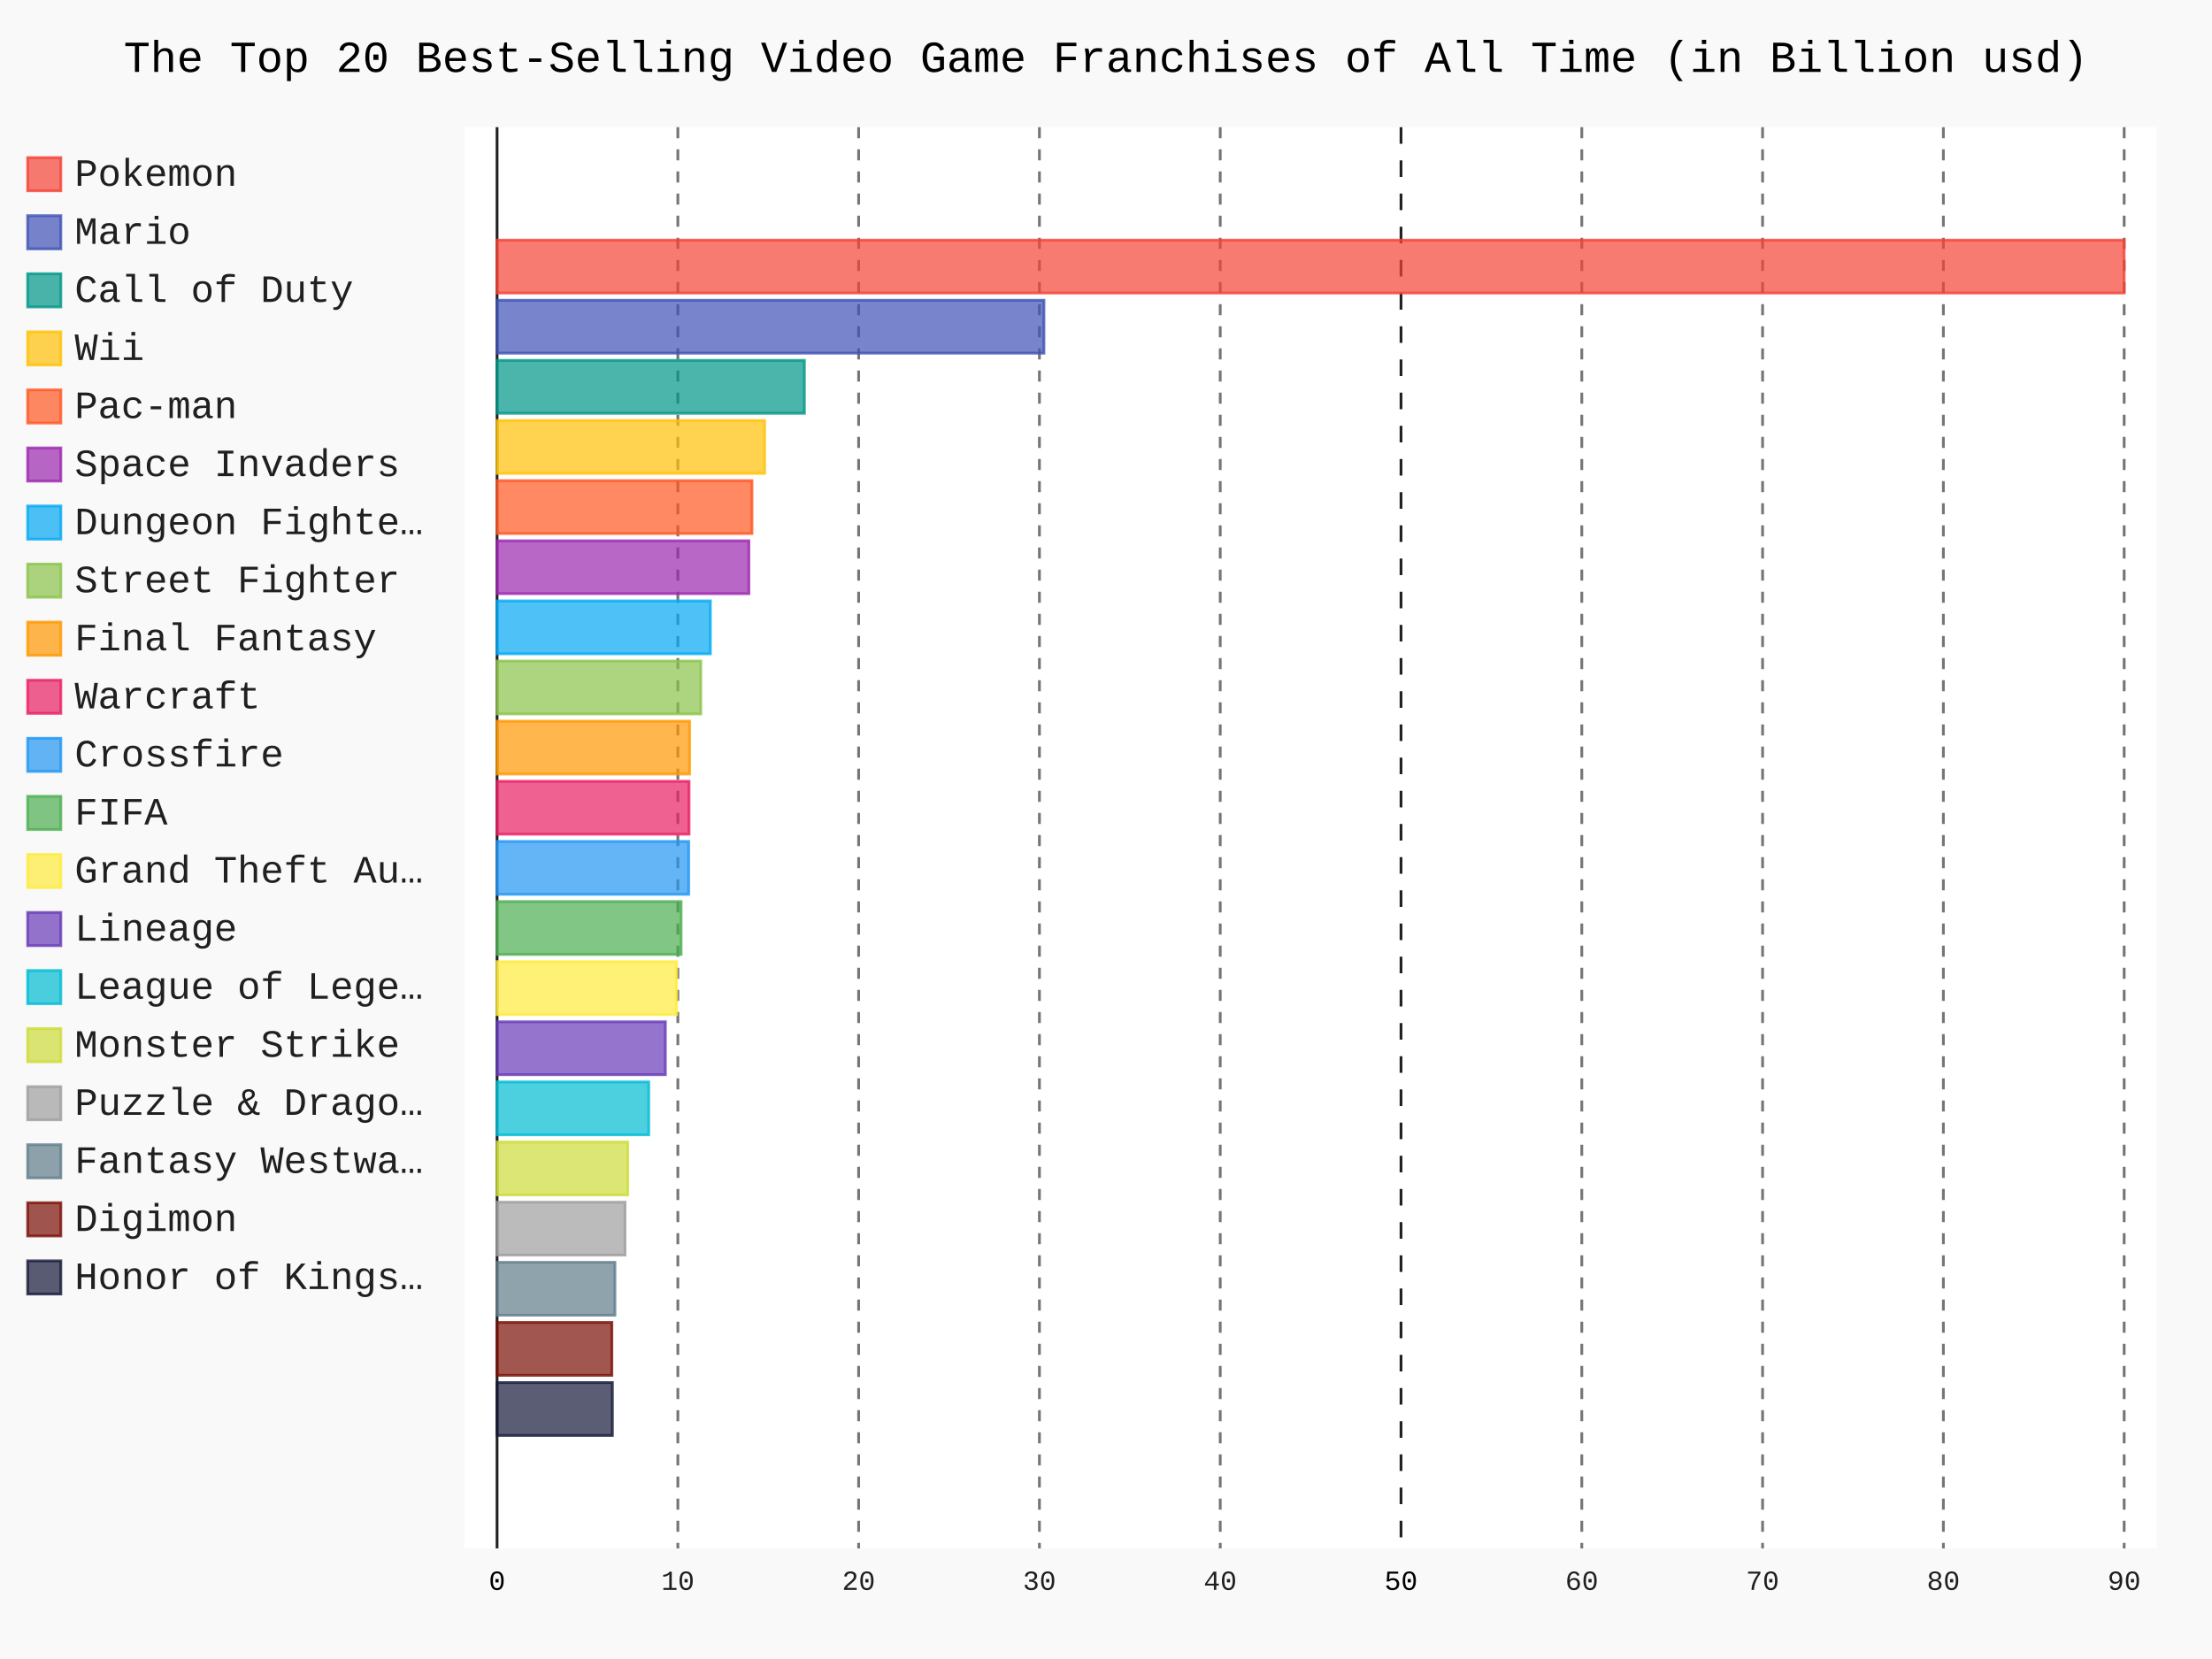
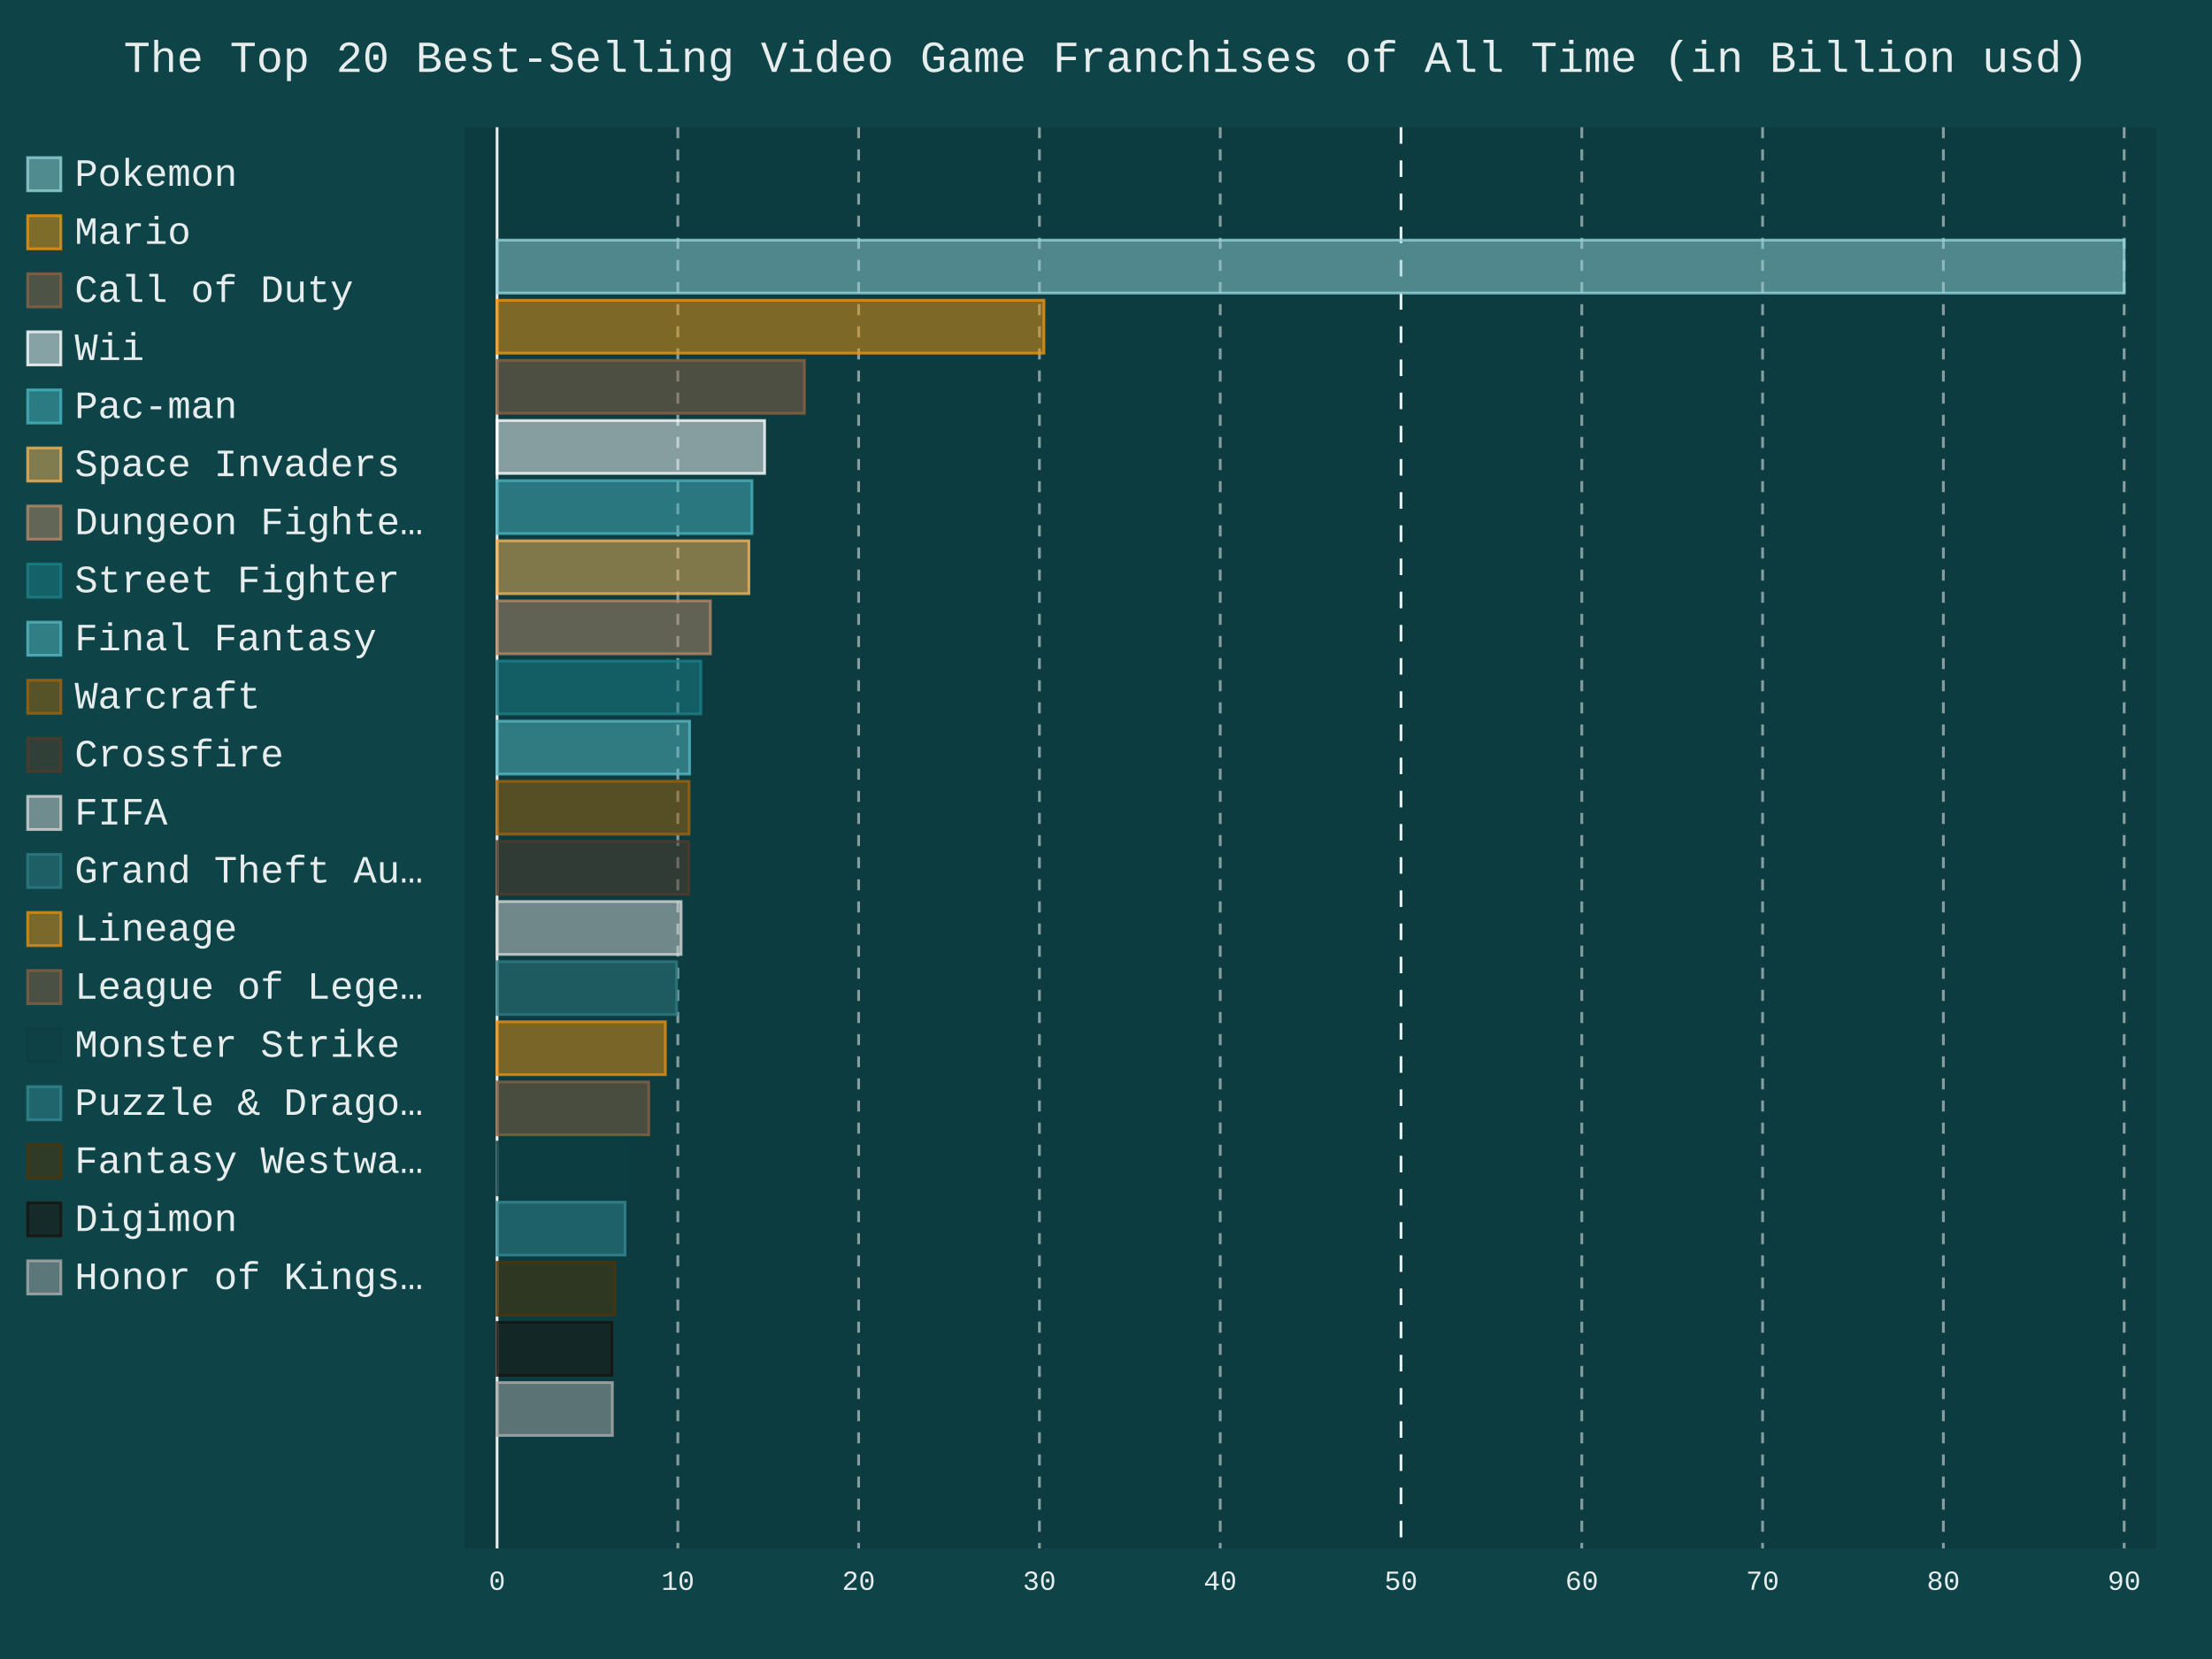
- <svg xmlns="http://www.w3.org/2000/svg" id="chart-7e5b42e7-6126-4bd9-bd31-4a9cee3bdefe" class="pygal-chart" viewBox="0 0 800 600">
+ <svg xmlns="http://www.w3.org/2000/svg" id="chart-cbc4c3d4-8ff2-49e6-973d-016a31262fe5" class="pygal-chart" viewBox="0 0 800 600">
  <defs>
-     <style type="text/css">#chart-7e5b42e7-6126-4bd9-bd31-4a9cee3bdefe{-webkit-user-select:none;-webkit-font-smoothing:antialiased;font-family:Consolas,"Liberation Mono",Menlo,Courier,monospace}#chart-7e5b42e7-6126-4bd9-bd31-4a9cee3bdefe .title{font-family:Consolas,"Liberation Mono",Menlo,Courier,monospace;font-size:16px}#chart-7e5b42e7-6126-4bd9-bd31-4a9cee3bdefe .legends .legend text{font-family:Consolas,"Liberation Mono",Menlo,Courier,monospace;font-size:14px}#chart-7e5b42e7-6126-4bd9-bd31-4a9cee3bdefe .axis text{font-family:Consolas,"Liberation Mono",Menlo,Courier,monospace;font-size:10px}#chart-7e5b42e7-6126-4bd9-bd31-4a9cee3bdefe .axis text.major{font-family:Consolas,"Liberation Mono",Menlo,Courier,monospace;font-size:10px}#chart-7e5b42e7-6126-4bd9-bd31-4a9cee3bdefe .text-overlay text.value{font-family:Consolas,"Liberation Mono",Menlo,Courier,monospace;font-size:16px}#chart-7e5b42e7-6126-4bd9-bd31-4a9cee3bdefe .text-overlay text.label{font-family:Consolas,"Liberation Mono",Menlo,Courier,monospace;font-size:10px}#chart-7e5b42e7-6126-4bd9-bd31-4a9cee3bdefe .tooltip{font-family:Consolas,"Liberation Mono",Menlo,Courier,monospace;font-size:14px}#chart-7e5b42e7-6126-4bd9-bd31-4a9cee3bdefe text.no_data{font-family:Consolas,"Liberation Mono",Menlo,Courier,monospace;font-size:64px}
- #chart-7e5b42e7-6126-4bd9-bd31-4a9cee3bdefe{background-color:rgba(249,249,249,1)}#chart-7e5b42e7-6126-4bd9-bd31-4a9cee3bdefe path,#chart-7e5b42e7-6126-4bd9-bd31-4a9cee3bdefe line,#chart-7e5b42e7-6126-4bd9-bd31-4a9cee3bdefe rect,#chart-7e5b42e7-6126-4bd9-bd31-4a9cee3bdefe circle{-webkit-transition:150ms;-moz-transition:150ms;transition:150ms}#chart-7e5b42e7-6126-4bd9-bd31-4a9cee3bdefe .graph &gt; .background{fill:rgba(249,249,249,1)}#chart-7e5b42e7-6126-4bd9-bd31-4a9cee3bdefe .plot &gt; .background{fill:rgba(255,255,255,1)}#chart-7e5b42e7-6126-4bd9-bd31-4a9cee3bdefe .graph{fill:rgba(0,0,0,.87)}#chart-7e5b42e7-6126-4bd9-bd31-4a9cee3bdefe text.no_data{fill:rgba(0,0,0,1)}#chart-7e5b42e7-6126-4bd9-bd31-4a9cee3bdefe .title{fill:rgba(0,0,0,1)}#chart-7e5b42e7-6126-4bd9-bd31-4a9cee3bdefe .legends .legend text{fill:rgba(0,0,0,.87)}#chart-7e5b42e7-6126-4bd9-bd31-4a9cee3bdefe .legends .legend:hover text{fill:rgba(0,0,0,1)}#chart-7e5b42e7-6126-4bd9-bd31-4a9cee3bdefe .axis .line{stroke:rgba(0,0,0,1)}#chart-7e5b42e7-6126-4bd9-bd31-4a9cee3bdefe .axis .guide.line{stroke:rgba(0,0,0,.54)}#chart-7e5b42e7-6126-4bd9-bd31-4a9cee3bdefe .axis .major.line{stroke:rgba(0,0,0,.87)}#chart-7e5b42e7-6126-4bd9-bd31-4a9cee3bdefe .axis text.major{fill:rgba(0,0,0,1)}#chart-7e5b42e7-6126-4bd9-bd31-4a9cee3bdefe .axis.y .guides:hover .guide.line,#chart-7e5b42e7-6126-4bd9-bd31-4a9cee3bdefe .line-graph .axis.x .guides:hover .guide.line,#chart-7e5b42e7-6126-4bd9-bd31-4a9cee3bdefe .stackedline-graph .axis.x .guides:hover .guide.line,#chart-7e5b42e7-6126-4bd9-bd31-4a9cee3bdefe .xy-graph .axis.x .guides:hover .guide.line{stroke:rgba(0,0,0,1)}#chart-7e5b42e7-6126-4bd9-bd31-4a9cee3bdefe .axis .guides:hover text{fill:rgba(0,0,0,1)}#chart-7e5b42e7-6126-4bd9-bd31-4a9cee3bdefe .reactive{fill-opacity:.7;stroke-opacity:.8}#chart-7e5b42e7-6126-4bd9-bd31-4a9cee3bdefe .ci{stroke:rgba(0,0,0,.87)}#chart-7e5b42e7-6126-4bd9-bd31-4a9cee3bdefe .reactive.active,#chart-7e5b42e7-6126-4bd9-bd31-4a9cee3bdefe .active .reactive{fill-opacity:.8;stroke-opacity:.9;stroke-width:4}#chart-7e5b42e7-6126-4bd9-bd31-4a9cee3bdefe .ci .reactive.active{stroke-width:1.5}#chart-7e5b42e7-6126-4bd9-bd31-4a9cee3bdefe .series text{fill:rgba(0,0,0,1)}#chart-7e5b42e7-6126-4bd9-bd31-4a9cee3bdefe .tooltip rect{fill:rgba(255,255,255,1);stroke:rgba(0,0,0,1);-webkit-transition:opacity 150ms;-moz-transition:opacity 150ms;transition:opacity 150ms}#chart-7e5b42e7-6126-4bd9-bd31-4a9cee3bdefe .tooltip .label{fill:rgba(0,0,0,.87)}#chart-7e5b42e7-6126-4bd9-bd31-4a9cee3bdefe .tooltip .label{fill:rgba(0,0,0,.87)}#chart-7e5b42e7-6126-4bd9-bd31-4a9cee3bdefe .tooltip .legend{font-size:.8em;fill:rgba(0,0,0,.54)}#chart-7e5b42e7-6126-4bd9-bd31-4a9cee3bdefe .tooltip .x_label{font-size:.6em;fill:rgba(0,0,0,1)}#chart-7e5b42e7-6126-4bd9-bd31-4a9cee3bdefe .tooltip .xlink{font-size:.5em;text-decoration:underline}#chart-7e5b42e7-6126-4bd9-bd31-4a9cee3bdefe .tooltip .value{font-size:1.5em}#chart-7e5b42e7-6126-4bd9-bd31-4a9cee3bdefe .bound{font-size:.5em}#chart-7e5b42e7-6126-4bd9-bd31-4a9cee3bdefe .max-value{font-size:.75em;fill:rgba(0,0,0,.54)}#chart-7e5b42e7-6126-4bd9-bd31-4a9cee3bdefe .map-element{fill:rgba(255,255,255,1);stroke:rgba(0,0,0,.54) !important}#chart-7e5b42e7-6126-4bd9-bd31-4a9cee3bdefe .map-element .reactive{fill-opacity:inherit;stroke-opacity:inherit}#chart-7e5b42e7-6126-4bd9-bd31-4a9cee3bdefe .color-0,#chart-7e5b42e7-6126-4bd9-bd31-4a9cee3bdefe .color-0 a:visited{stroke:#f44336;fill:#f44336}#chart-7e5b42e7-6126-4bd9-bd31-4a9cee3bdefe .color-1,#chart-7e5b42e7-6126-4bd9-bd31-4a9cee3bdefe .color-1 a:visited{stroke:#3f51b5;fill:#3f51b5}#chart-7e5b42e7-6126-4bd9-bd31-4a9cee3bdefe .color-2,#chart-7e5b42e7-6126-4bd9-bd31-4a9cee3bdefe .color-2 a:visited{stroke:#009688;fill:#009688}#chart-7e5b42e7-6126-4bd9-bd31-4a9cee3bdefe .color-3,#chart-7e5b42e7-6126-4bd9-bd31-4a9cee3bdefe .color-3 a:visited{stroke:#ffc107;fill:#ffc107}#chart-7e5b42e7-6126-4bd9-bd31-4a9cee3bdefe .color-4,#chart-7e5b42e7-6126-4bd9-bd31-4a9cee3bdefe .color-4 a:visited{stroke:#ff5722;fill:#ff5722}#chart-7e5b42e7-6126-4bd9-bd31-4a9cee3bdefe .color-5,#chart-7e5b42e7-6126-4bd9-bd31-4a9cee3bdefe .color-5 a:visited{stroke:#9c27b0;fill:#9c27b0}#chart-7e5b42e7-6126-4bd9-bd31-4a9cee3bdefe .color-6,#chart-7e5b42e7-6126-4bd9-bd31-4a9cee3bdefe .color-6 a:visited{stroke:#03a9f4;fill:#03a9f4}#chart-7e5b42e7-6126-4bd9-bd31-4a9cee3bdefe .color-7,#chart-7e5b42e7-6126-4bd9-bd31-4a9cee3bdefe .color-7 a:visited{stroke:#8bc34a;fill:#8bc34a}#chart-7e5b42e7-6126-4bd9-bd31-4a9cee3bdefe .color-8,#chart-7e5b42e7-6126-4bd9-bd31-4a9cee3bdefe .color-8 a:visited{stroke:#ff9800;fill:#ff9800}#chart-7e5b42e7-6126-4bd9-bd31-4a9cee3bdefe .color-9,#chart-7e5b42e7-6126-4bd9-bd31-4a9cee3bdefe .color-9 a:visited{stroke:#e91e63;fill:#e91e63}#chart-7e5b42e7-6126-4bd9-bd31-4a9cee3bdefe .color-10,#chart-7e5b42e7-6126-4bd9-bd31-4a9cee3bdefe .color-10 a:visited{stroke:#2196f3;fill:#2196f3}#chart-7e5b42e7-6126-4bd9-bd31-4a9cee3bdefe .color-11,#chart-7e5b42e7-6126-4bd9-bd31-4a9cee3bdefe .color-11 a:visited{stroke:#4caf50;fill:#4caf50}#chart-7e5b42e7-6126-4bd9-bd31-4a9cee3bdefe .color-12,#chart-7e5b42e7-6126-4bd9-bd31-4a9cee3bdefe .color-12 a:visited{stroke:#ffeb3b;fill:#ffeb3b}#chart-7e5b42e7-6126-4bd9-bd31-4a9cee3bdefe .color-13,#chart-7e5b42e7-6126-4bd9-bd31-4a9cee3bdefe .color-13 a:visited{stroke:#673ab7;fill:#673ab7}#chart-7e5b42e7-6126-4bd9-bd31-4a9cee3bdefe .color-14,#chart-7e5b42e7-6126-4bd9-bd31-4a9cee3bdefe .color-14 a:visited{stroke:#00bcd4;fill:#00bcd4}#chart-7e5b42e7-6126-4bd9-bd31-4a9cee3bdefe .color-15,#chart-7e5b42e7-6126-4bd9-bd31-4a9cee3bdefe .color-15 a:visited{stroke:#cddc39;fill:#cddc39}#chart-7e5b42e7-6126-4bd9-bd31-4a9cee3bdefe .color-16,#chart-7e5b42e7-6126-4bd9-bd31-4a9cee3bdefe .color-16 a:visited{stroke:#9e9e9e;fill:#9e9e9e}#chart-7e5b42e7-6126-4bd9-bd31-4a9cee3bdefe .color-17,#chart-7e5b42e7-6126-4bd9-bd31-4a9cee3bdefe .color-17 a:visited{stroke:#607d8b;fill:#607d8b}#chart-7e5b42e7-6126-4bd9-bd31-4a9cee3bdefe .color-18,#chart-7e5b42e7-6126-4bd9-bd31-4a9cee3bdefe .color-18 a:visited{stroke:#7b0f07;fill:#7b0f07}#chart-7e5b42e7-6126-4bd9-bd31-4a9cee3bdefe .color-19,#chart-7e5b42e7-6126-4bd9-bd31-4a9cee3bdefe .color-19 a:visited{stroke:#141938;fill:#141938}#chart-7e5b42e7-6126-4bd9-bd31-4a9cee3bdefe .text-overlay .color-0 text{fill:black}#chart-7e5b42e7-6126-4bd9-bd31-4a9cee3bdefe .text-overlay .color-1 text{fill:black}#chart-7e5b42e7-6126-4bd9-bd31-4a9cee3bdefe .text-overlay .color-2 text{fill:black}#chart-7e5b42e7-6126-4bd9-bd31-4a9cee3bdefe .text-overlay .color-3 text{fill:black}#chart-7e5b42e7-6126-4bd9-bd31-4a9cee3bdefe .text-overlay .color-4 text{fill:black}#chart-7e5b42e7-6126-4bd9-bd31-4a9cee3bdefe .text-overlay .color-5 text{fill:black}#chart-7e5b42e7-6126-4bd9-bd31-4a9cee3bdefe .text-overlay .color-6 text{fill:black}#chart-7e5b42e7-6126-4bd9-bd31-4a9cee3bdefe .text-overlay .color-7 text{fill:black}#chart-7e5b42e7-6126-4bd9-bd31-4a9cee3bdefe .text-overlay .color-8 text{fill:black}#chart-7e5b42e7-6126-4bd9-bd31-4a9cee3bdefe .text-overlay .color-9 text{fill:black}#chart-7e5b42e7-6126-4bd9-bd31-4a9cee3bdefe .text-overlay .color-10 text{fill:black}#chart-7e5b42e7-6126-4bd9-bd31-4a9cee3bdefe .text-overlay .color-11 text{fill:black}#chart-7e5b42e7-6126-4bd9-bd31-4a9cee3bdefe .text-overlay .color-12 text{fill:black}#chart-7e5b42e7-6126-4bd9-bd31-4a9cee3bdefe .text-overlay .color-13 text{fill:black}#chart-7e5b42e7-6126-4bd9-bd31-4a9cee3bdefe .text-overlay .color-14 text{fill:black}#chart-7e5b42e7-6126-4bd9-bd31-4a9cee3bdefe .text-overlay .color-15 text{fill:black}#chart-7e5b42e7-6126-4bd9-bd31-4a9cee3bdefe .text-overlay .color-16 text{fill:black}#chart-7e5b42e7-6126-4bd9-bd31-4a9cee3bdefe .text-overlay .color-17 text{fill:black}#chart-7e5b42e7-6126-4bd9-bd31-4a9cee3bdefe .text-overlay .color-18 text{fill:black}#chart-7e5b42e7-6126-4bd9-bd31-4a9cee3bdefe .text-overlay .color-19 text{fill:white}
- #chart-7e5b42e7-6126-4bd9-bd31-4a9cee3bdefe text.no_data{text-anchor:middle}#chart-7e5b42e7-6126-4bd9-bd31-4a9cee3bdefe .guide.line{fill:none}#chart-7e5b42e7-6126-4bd9-bd31-4a9cee3bdefe .centered{text-anchor:middle}#chart-7e5b42e7-6126-4bd9-bd31-4a9cee3bdefe .title{text-anchor:middle}#chart-7e5b42e7-6126-4bd9-bd31-4a9cee3bdefe .legends .legend text{fill-opacity:1}#chart-7e5b42e7-6126-4bd9-bd31-4a9cee3bdefe .axis.x text{text-anchor:middle}#chart-7e5b42e7-6126-4bd9-bd31-4a9cee3bdefe .axis.x:not(.web) text[transform]{text-anchor:start}#chart-7e5b42e7-6126-4bd9-bd31-4a9cee3bdefe .axis.x:not(.web) text[transform].backwards{text-anchor:end}#chart-7e5b42e7-6126-4bd9-bd31-4a9cee3bdefe .axis.y text{text-anchor:end}#chart-7e5b42e7-6126-4bd9-bd31-4a9cee3bdefe .axis.y text[transform].backwards{text-anchor:start}#chart-7e5b42e7-6126-4bd9-bd31-4a9cee3bdefe .axis.y2 text{text-anchor:start}#chart-7e5b42e7-6126-4bd9-bd31-4a9cee3bdefe .axis.y2 text[transform].backwards{text-anchor:end}#chart-7e5b42e7-6126-4bd9-bd31-4a9cee3bdefe .axis .guide.line{stroke-dasharray:4,4}#chart-7e5b42e7-6126-4bd9-bd31-4a9cee3bdefe .axis .major.guide.line{stroke-dasharray:6,6}#chart-7e5b42e7-6126-4bd9-bd31-4a9cee3bdefe .horizontal .axis.y .guide.line,#chart-7e5b42e7-6126-4bd9-bd31-4a9cee3bdefe .horizontal .axis.y2 .guide.line,#chart-7e5b42e7-6126-4bd9-bd31-4a9cee3bdefe .vertical .axis.x .guide.line{opacity:0}#chart-7e5b42e7-6126-4bd9-bd31-4a9cee3bdefe .horizontal .axis.always_show .guide.line,#chart-7e5b42e7-6126-4bd9-bd31-4a9cee3bdefe .vertical .axis.always_show .guide.line{opacity:1 !important}#chart-7e5b42e7-6126-4bd9-bd31-4a9cee3bdefe .axis.y .guides:hover .guide.line,#chart-7e5b42e7-6126-4bd9-bd31-4a9cee3bdefe .axis.y2 .guides:hover .guide.line,#chart-7e5b42e7-6126-4bd9-bd31-4a9cee3bdefe .axis.x .guides:hover .guide.line{opacity:1}#chart-7e5b42e7-6126-4bd9-bd31-4a9cee3bdefe .axis .guides:hover text{opacity:1}#chart-7e5b42e7-6126-4bd9-bd31-4a9cee3bdefe .nofill{fill:none}#chart-7e5b42e7-6126-4bd9-bd31-4a9cee3bdefe .subtle-fill{fill-opacity:.2}#chart-7e5b42e7-6126-4bd9-bd31-4a9cee3bdefe .dot{stroke-width:1px;fill-opacity:1}#chart-7e5b42e7-6126-4bd9-bd31-4a9cee3bdefe .dot.active{stroke-width:5px}#chart-7e5b42e7-6126-4bd9-bd31-4a9cee3bdefe .dot.negative{fill:transparent}#chart-7e5b42e7-6126-4bd9-bd31-4a9cee3bdefe text,#chart-7e5b42e7-6126-4bd9-bd31-4a9cee3bdefe tspan{stroke:none !important}#chart-7e5b42e7-6126-4bd9-bd31-4a9cee3bdefe .series text.active{opacity:1}#chart-7e5b42e7-6126-4bd9-bd31-4a9cee3bdefe .tooltip rect{fill-opacity:.95;stroke-width:.5}#chart-7e5b42e7-6126-4bd9-bd31-4a9cee3bdefe .tooltip text{fill-opacity:1}#chart-7e5b42e7-6126-4bd9-bd31-4a9cee3bdefe .showable{visibility:hidden}#chart-7e5b42e7-6126-4bd9-bd31-4a9cee3bdefe .showable.shown{visibility:visible}#chart-7e5b42e7-6126-4bd9-bd31-4a9cee3bdefe .gauge-background{fill:rgba(229,229,229,1);stroke:none}#chart-7e5b42e7-6126-4bd9-bd31-4a9cee3bdefe .bg-lines{stroke:rgba(249,249,249,1);stroke-width:2px}</style>
+     <style type="text/css">#chart-cbc4c3d4-8ff2-49e6-973d-016a31262fe5{-webkit-user-select:none;-webkit-font-smoothing:antialiased;font-family:Consolas,"Liberation Mono",Menlo,Courier,monospace}#chart-cbc4c3d4-8ff2-49e6-973d-016a31262fe5 .title{font-family:Consolas,"Liberation Mono",Menlo,Courier,monospace;font-size:16px}#chart-cbc4c3d4-8ff2-49e6-973d-016a31262fe5 .legends .legend text{font-family:Consolas,"Liberation Mono",Menlo,Courier,monospace;font-size:14px}#chart-cbc4c3d4-8ff2-49e6-973d-016a31262fe5 .axis text{font-family:Consolas,"Liberation Mono",Menlo,Courier,monospace;font-size:10px}#chart-cbc4c3d4-8ff2-49e6-973d-016a31262fe5 .axis text.major{font-family:Consolas,"Liberation Mono",Menlo,Courier,monospace;font-size:10px}#chart-cbc4c3d4-8ff2-49e6-973d-016a31262fe5 .text-overlay text.value{font-family:Consolas,"Liberation Mono",Menlo,Courier,monospace;font-size:16px}#chart-cbc4c3d4-8ff2-49e6-973d-016a31262fe5 .text-overlay text.label{font-family:Consolas,"Liberation Mono",Menlo,Courier,monospace;font-size:10px}#chart-cbc4c3d4-8ff2-49e6-973d-016a31262fe5 .tooltip{font-family:Consolas,"Liberation Mono",Menlo,Courier,monospace;font-size:14px}#chart-cbc4c3d4-8ff2-49e6-973d-016a31262fe5 text.no_data{font-family:Consolas,"Liberation Mono",Menlo,Courier,monospace;font-size:64px}
+ #chart-cbc4c3d4-8ff2-49e6-973d-016a31262fe5{background-color:#0e4448}#chart-cbc4c3d4-8ff2-49e6-973d-016a31262fe5 path,#chart-cbc4c3d4-8ff2-49e6-973d-016a31262fe5 line,#chart-cbc4c3d4-8ff2-49e6-973d-016a31262fe5 rect,#chart-cbc4c3d4-8ff2-49e6-973d-016a31262fe5 circle{-webkit-transition:250ms ease-in;-moz-transition:250ms ease-in;transition:250ms ease-in}#chart-cbc4c3d4-8ff2-49e6-973d-016a31262fe5 .graph &gt; .background{fill:#0e4448}#chart-cbc4c3d4-8ff2-49e6-973d-016a31262fe5 .plot &gt; .background{fill:#0d3c40}#chart-cbc4c3d4-8ff2-49e6-973d-016a31262fe5 .graph{fill:rgba(255,255,255,0.9)}#chart-cbc4c3d4-8ff2-49e6-973d-016a31262fe5 text.no_data{fill:rgba(255,255,255,0.9)}#chart-cbc4c3d4-8ff2-49e6-973d-016a31262fe5 .title{fill:rgba(255,255,255,0.9)}#chart-cbc4c3d4-8ff2-49e6-973d-016a31262fe5 .legends .legend text{fill:rgba(255,255,255,0.9)}#chart-cbc4c3d4-8ff2-49e6-973d-016a31262fe5 .legends .legend:hover text{fill:rgba(255,255,255,0.9)}#chart-cbc4c3d4-8ff2-49e6-973d-016a31262fe5 .axis .line{stroke:rgba(255,255,255,0.9)}#chart-cbc4c3d4-8ff2-49e6-973d-016a31262fe5 .axis .guide.line{stroke:rgba(255,255,255,0.5)}#chart-cbc4c3d4-8ff2-49e6-973d-016a31262fe5 .axis .major.line{stroke:rgba(255,255,255,0.9)}#chart-cbc4c3d4-8ff2-49e6-973d-016a31262fe5 .axis text.major{fill:rgba(255,255,255,0.9)}#chart-cbc4c3d4-8ff2-49e6-973d-016a31262fe5 .axis.y .guides:hover .guide.line,#chart-cbc4c3d4-8ff2-49e6-973d-016a31262fe5 .line-graph .axis.x .guides:hover .guide.line,#chart-cbc4c3d4-8ff2-49e6-973d-016a31262fe5 .stackedline-graph .axis.x .guides:hover .guide.line,#chart-cbc4c3d4-8ff2-49e6-973d-016a31262fe5 .xy-graph .axis.x .guides:hover .guide.line{stroke:rgba(255,255,255,0.9)}#chart-cbc4c3d4-8ff2-49e6-973d-016a31262fe5 .axis .guides:hover text{fill:rgba(255,255,255,0.9)}#chart-cbc4c3d4-8ff2-49e6-973d-016a31262fe5 .reactive{fill-opacity:.5;stroke-opacity:.8}#chart-cbc4c3d4-8ff2-49e6-973d-016a31262fe5 .ci{stroke:rgba(255,255,255,0.9)}#chart-cbc4c3d4-8ff2-49e6-973d-016a31262fe5 .reactive.active,#chart-cbc4c3d4-8ff2-49e6-973d-016a31262fe5 .active .reactive{fill-opacity:.9;stroke-opacity:.9;stroke-width:4}#chart-cbc4c3d4-8ff2-49e6-973d-016a31262fe5 .ci .reactive.active{stroke-width:1.5}#chart-cbc4c3d4-8ff2-49e6-973d-016a31262fe5 .series text{fill:rgba(255,255,255,0.9)}#chart-cbc4c3d4-8ff2-49e6-973d-016a31262fe5 .tooltip rect{fill:#0d3c40;stroke:rgba(255,255,255,0.9);-webkit-transition:opacity 250ms ease-in;-moz-transition:opacity 250ms ease-in;transition:opacity 250ms ease-in}#chart-cbc4c3d4-8ff2-49e6-973d-016a31262fe5 .tooltip .label{fill:rgba(255,255,255,0.9)}#chart-cbc4c3d4-8ff2-49e6-973d-016a31262fe5 .tooltip .label{fill:rgba(255,255,255,0.9)}#chart-cbc4c3d4-8ff2-49e6-973d-016a31262fe5 .tooltip .legend{font-size:.8em;fill:rgba(255,255,255,0.5)}#chart-cbc4c3d4-8ff2-49e6-973d-016a31262fe5 .tooltip .x_label{font-size:.6em;fill:rgba(255,255,255,0.9)}#chart-cbc4c3d4-8ff2-49e6-973d-016a31262fe5 .tooltip .xlink{font-size:.5em;text-decoration:underline}#chart-cbc4c3d4-8ff2-49e6-973d-016a31262fe5 .tooltip .value{font-size:1.5em}#chart-cbc4c3d4-8ff2-49e6-973d-016a31262fe5 .bound{font-size:.5em}#chart-cbc4c3d4-8ff2-49e6-973d-016a31262fe5 .max-value{font-size:.75em;fill:rgba(255,255,255,0.5)}#chart-cbc4c3d4-8ff2-49e6-973d-016a31262fe5 .map-element{fill:#0d3c40;stroke:rgba(255,255,255,0.5) !important}#chart-cbc4c3d4-8ff2-49e6-973d-016a31262fe5 .map-element .reactive{fill-opacity:inherit;stroke-opacity:inherit}#chart-cbc4c3d4-8ff2-49e6-973d-016a31262fe5 .color-0,#chart-cbc4c3d4-8ff2-49e6-973d-016a31262fe5 .color-0 a:visited{stroke:#93d2d9;fill:#93d2d9}#chart-cbc4c3d4-8ff2-49e6-973d-016a31262fe5 .color-1,#chart-cbc4c3d4-8ff2-49e6-973d-016a31262fe5 .color-1 a:visited{stroke:#ef940f;fill:#ef940f}#chart-cbc4c3d4-8ff2-49e6-973d-016a31262fe5 .color-2,#chart-cbc4c3d4-8ff2-49e6-973d-016a31262fe5 .color-2 a:visited{stroke:#8c6243;fill:#8c6243}#chart-cbc4c3d4-8ff2-49e6-973d-016a31262fe5 .color-3,#chart-cbc4c3d4-8ff2-49e6-973d-016a31262fe5 .color-3 a:visited{stroke:#fff;fill:#fff}#chart-cbc4c3d4-8ff2-49e6-973d-016a31262fe5 .color-4,#chart-cbc4c3d4-8ff2-49e6-973d-016a31262fe5 .color-4 a:visited{stroke:#48b3be;fill:#48b3be}#chart-cbc4c3d4-8ff2-49e6-973d-016a31262fe5 .color-5,#chart-cbc4c3d4-8ff2-49e6-973d-016a31262fe5 .color-5 a:visited{stroke:#f4b456;fill:#f4b456}#chart-cbc4c3d4-8ff2-49e6-973d-016a31262fe5 .color-6,#chart-cbc4c3d4-8ff2-49e6-973d-016a31262fe5 .color-6 a:visited{stroke:#b68866;fill:#b68866}#chart-cbc4c3d4-8ff2-49e6-973d-016a31262fe5 .color-7,#chart-cbc4c3d4-8ff2-49e6-973d-016a31262fe5 .color-7 a:visited{stroke:#1b8088;fill:#1b8088}#chart-cbc4c3d4-8ff2-49e6-973d-016a31262fe5 .color-8,#chart-cbc4c3d4-8ff2-49e6-973d-016a31262fe5 .color-8 a:visited{stroke:#55b8c3;fill:#55b8c3}#chart-cbc4c3d4-8ff2-49e6-973d-016a31262fe5 .color-9,#chart-cbc4c3d4-8ff2-49e6-973d-016a31262fe5 .color-9 a:visited{stroke:#a0630a;fill:#a0630a}#chart-cbc4c3d4-8ff2-49e6-973d-016a31262fe5 .color-10,#chart-cbc4c3d4-8ff2-49e6-973d-016a31262fe5 .color-10 a:visited{stroke:#533a28;fill:#533a28}#chart-cbc4c3d4-8ff2-49e6-973d-016a31262fe5 .color-11,#chart-cbc4c3d4-8ff2-49e6-973d-016a31262fe5 .color-11 a:visited{stroke:#d5d5d5;fill:#d5d5d5}#chart-cbc4c3d4-8ff2-49e6-973d-016a31262fe5 .color-12,#chart-cbc4c3d4-8ff2-49e6-973d-016a31262fe5 .color-12 a:visited{stroke:#2f7b83;fill:#2f7b83}#chart-cbc4c3d4-8ff2-49e6-973d-016a31262fe5 .color-13,#chart-cbc4c3d4-8ff2-49e6-973d-016a31262fe5 .color-13 a:visited{stroke:#e78f0f;fill:#e78f0f}#chart-cbc4c3d4-8ff2-49e6-973d-016a31262fe5 .color-14,#chart-cbc4c3d4-8ff2-49e6-973d-016a31262fe5 .color-14 a:visited{stroke:#875f41;fill:#875f41}#chart-cbc4c3d4-8ff2-49e6-973d-016a31262fe5 .color-15,#chart-cbc4c3d4-8ff2-49e6-973d-016a31262fe5 .color-15 a:visited{stroke:#0d3e42;fill:#0d3e42}#chart-cbc4c3d4-8ff2-49e6-973d-016a31262fe5 .color-16,#chart-cbc4c3d4-8ff2-49e6-973d-016a31262fe5 .color-16 a:visited{stroke:#338791;fill:#338791}#chart-cbc4c3d4-8ff2-49e6-973d-016a31262fe5 .color-17,#chart-cbc4c3d4-8ff2-49e6-973d-016a31262fe5 .color-17 a:visited{stroke:#513205;fill:#513205}#chart-cbc4c3d4-8ff2-49e6-973d-016a31262fe5 .color-18,#chart-cbc4c3d4-8ff2-49e6-973d-016a31262fe5 .color-18 a:visited{stroke:#1a120d;fill:#1a120d}#chart-cbc4c3d4-8ff2-49e6-973d-016a31262fe5 .color-19,#chart-cbc4c3d4-8ff2-49e6-973d-016a31262fe5 .color-19 a:visited{stroke:#ababab;fill:#ababab}#chart-cbc4c3d4-8ff2-49e6-973d-016a31262fe5 .text-overlay .color-0 text{fill:black}#chart-cbc4c3d4-8ff2-49e6-973d-016a31262fe5 .text-overlay .color-1 text{fill:black}#chart-cbc4c3d4-8ff2-49e6-973d-016a31262fe5 .text-overlay .color-2 text{fill:black}#chart-cbc4c3d4-8ff2-49e6-973d-016a31262fe5 .text-overlay .color-3 text{fill:black}#chart-cbc4c3d4-8ff2-49e6-973d-016a31262fe5 .text-overlay .color-4 text{fill:black}#chart-cbc4c3d4-8ff2-49e6-973d-016a31262fe5 .text-overlay .color-5 text{fill:black}#chart-cbc4c3d4-8ff2-49e6-973d-016a31262fe5 .text-overlay .color-6 text{fill:black}#chart-cbc4c3d4-8ff2-49e6-973d-016a31262fe5 .text-overlay .color-7 text{fill:black}#chart-cbc4c3d4-8ff2-49e6-973d-016a31262fe5 .text-overlay .color-8 text{fill:black}#chart-cbc4c3d4-8ff2-49e6-973d-016a31262fe5 .text-overlay .color-9 text{fill:black}#chart-cbc4c3d4-8ff2-49e6-973d-016a31262fe5 .text-overlay .color-10 text{fill:black}#chart-cbc4c3d4-8ff2-49e6-973d-016a31262fe5 .text-overlay .color-11 text{fill:black}#chart-cbc4c3d4-8ff2-49e6-973d-016a31262fe5 .text-overlay .color-12 text{fill:black}#chart-cbc4c3d4-8ff2-49e6-973d-016a31262fe5 .text-overlay .color-13 text{fill:black}#chart-cbc4c3d4-8ff2-49e6-973d-016a31262fe5 .text-overlay .color-14 text{fill:black}#chart-cbc4c3d4-8ff2-49e6-973d-016a31262fe5 .text-overlay .color-15 text{fill:white}#chart-cbc4c3d4-8ff2-49e6-973d-016a31262fe5 .text-overlay .color-16 text{fill:black}#chart-cbc4c3d4-8ff2-49e6-973d-016a31262fe5 .text-overlay .color-17 text{fill:white}#chart-cbc4c3d4-8ff2-49e6-973d-016a31262fe5 .text-overlay .color-18 text{fill:white}#chart-cbc4c3d4-8ff2-49e6-973d-016a31262fe5 .text-overlay .color-19 text{fill:black}
+ #chart-cbc4c3d4-8ff2-49e6-973d-016a31262fe5 text.no_data{text-anchor:middle}#chart-cbc4c3d4-8ff2-49e6-973d-016a31262fe5 .guide.line{fill:none}#chart-cbc4c3d4-8ff2-49e6-973d-016a31262fe5 .centered{text-anchor:middle}#chart-cbc4c3d4-8ff2-49e6-973d-016a31262fe5 .title{text-anchor:middle}#chart-cbc4c3d4-8ff2-49e6-973d-016a31262fe5 .legends .legend text{fill-opacity:1}#chart-cbc4c3d4-8ff2-49e6-973d-016a31262fe5 .axis.x text{text-anchor:middle}#chart-cbc4c3d4-8ff2-49e6-973d-016a31262fe5 .axis.x:not(.web) text[transform]{text-anchor:start}#chart-cbc4c3d4-8ff2-49e6-973d-016a31262fe5 .axis.x:not(.web) text[transform].backwards{text-anchor:end}#chart-cbc4c3d4-8ff2-49e6-973d-016a31262fe5 .axis.y text{text-anchor:end}#chart-cbc4c3d4-8ff2-49e6-973d-016a31262fe5 .axis.y text[transform].backwards{text-anchor:start}#chart-cbc4c3d4-8ff2-49e6-973d-016a31262fe5 .axis.y2 text{text-anchor:start}#chart-cbc4c3d4-8ff2-49e6-973d-016a31262fe5 .axis.y2 text[transform].backwards{text-anchor:end}#chart-cbc4c3d4-8ff2-49e6-973d-016a31262fe5 .axis .guide.line{stroke-dasharray:4,4}#chart-cbc4c3d4-8ff2-49e6-973d-016a31262fe5 .axis .major.guide.line{stroke-dasharray:6,6}#chart-cbc4c3d4-8ff2-49e6-973d-016a31262fe5 .horizontal .axis.y .guide.line,#chart-cbc4c3d4-8ff2-49e6-973d-016a31262fe5 .horizontal .axis.y2 .guide.line,#chart-cbc4c3d4-8ff2-49e6-973d-016a31262fe5 .vertical .axis.x .guide.line{opacity:0}#chart-cbc4c3d4-8ff2-49e6-973d-016a31262fe5 .horizontal .axis.always_show .guide.line,#chart-cbc4c3d4-8ff2-49e6-973d-016a31262fe5 .vertical .axis.always_show .guide.line{opacity:1 !important}#chart-cbc4c3d4-8ff2-49e6-973d-016a31262fe5 .axis.y .guides:hover .guide.line,#chart-cbc4c3d4-8ff2-49e6-973d-016a31262fe5 .axis.y2 .guides:hover .guide.line,#chart-cbc4c3d4-8ff2-49e6-973d-016a31262fe5 .axis.x .guides:hover .guide.line{opacity:1}#chart-cbc4c3d4-8ff2-49e6-973d-016a31262fe5 .axis .guides:hover text{opacity:1}#chart-cbc4c3d4-8ff2-49e6-973d-016a31262fe5 .nofill{fill:none}#chart-cbc4c3d4-8ff2-49e6-973d-016a31262fe5 .subtle-fill{fill-opacity:.2}#chart-cbc4c3d4-8ff2-49e6-973d-016a31262fe5 .dot{stroke-width:1px;fill-opacity:1}#chart-cbc4c3d4-8ff2-49e6-973d-016a31262fe5 .dot.active{stroke-width:5px}#chart-cbc4c3d4-8ff2-49e6-973d-016a31262fe5 .dot.negative{fill:transparent}#chart-cbc4c3d4-8ff2-49e6-973d-016a31262fe5 text,#chart-cbc4c3d4-8ff2-49e6-973d-016a31262fe5 tspan{stroke:none !important}#chart-cbc4c3d4-8ff2-49e6-973d-016a31262fe5 .series text.active{opacity:1}#chart-cbc4c3d4-8ff2-49e6-973d-016a31262fe5 .tooltip rect{fill-opacity:.95;stroke-width:.5}#chart-cbc4c3d4-8ff2-49e6-973d-016a31262fe5 .tooltip text{fill-opacity:1}#chart-cbc4c3d4-8ff2-49e6-973d-016a31262fe5 .showable{visibility:hidden}#chart-cbc4c3d4-8ff2-49e6-973d-016a31262fe5 .showable.shown{visibility:visible}#chart-cbc4c3d4-8ff2-49e6-973d-016a31262fe5 .gauge-background{fill:rgba(229,229,229,1);stroke:none}#chart-cbc4c3d4-8ff2-49e6-973d-016a31262fe5 .bg-lines{stroke:#0e4448;stroke-width:2px}</style>
  </defs>
  <g class="graph horizontalbar-graph horizontal">
    <rect x="0" y="0" width="800" height="600" class="background" />
    <g transform="translate(168, 46)" class="plot">
      <rect x="0" y="0" width="612.0" height="514" class="background" />
      <g class="axis x always_show">
        <g class="guides">
          <path d="M11.769 0 v514" class="axis major line" />
          <text x="11.769" y="529.0" class="major">0</text>
        </g>
        <g class="guides">
          <path d="M77.154 0 v514" class="guide line" />
          <text x="77.154" y="529.0" class="">10</text>
        </g>
        <g class="guides">
          <path d="M142.538 0 v514" class="guide line" />
          <text x="142.538" y="529.0" class="">20</text>
        </g>
        <g class="guides">
          <path d="M207.923 0 v514" class="guide line" />
          <text x="207.923" y="529.0" class="">30</text>
        </g>
        <g class="guides">
          <path d="M273.308 0 v514" class="guide line" />
          <text x="273.308" y="529.0" class="">40</text>
        </g>
        <g class="guides">
          <path d="M338.692 0 v514" class="major guide line" />
          <text x="338.692" y="529.0" class="major">50</text>
        </g>
        <g class="guides">
          <path d="M404.077 0 v514" class="guide line" />
          <text x="404.077" y="529.0" class="">60</text>
        </g>
        <g class="guides">
          <path d="M469.462 0 v514" class="guide line" />
          <text x="469.462" y="529.0" class="">70</text>
        </g>
        <g class="guides">
          <path d="M534.846 0 v514" class="guide line" />
          <text x="534.846" y="529.0" class="">80</text>
        </g>
        <g class="guides">
          <path d="M600.231 0 v514" class="guide line" />
          <text x="600.231" y="529.0" class="">90</text>
        </g>
      </g>
      <g class="series serie-19 color-19">
        <g class="bars">
          <g class="bar">
            <rect x="11.769" y="454.02" rx="0" ry="0" width="41.715" height="19.137" class="rect reactive tooltip-trigger" />
          </g>
        </g>
      </g>
      <g class="series serie-18 color-18">
        <g class="bars">
          <g class="bar">
            <rect x="11.769" y="432.274" rx="0" ry="0" width="41.519" height="19.137" class="rect reactive tooltip-trigger" />
          </g>
        </g>
      </g>
      <g class="series serie-17 color-17">
        <g class="bars">
          <g class="bar">
            <rect x="11.769" y="410.528" rx="0" ry="0" width="42.631" height="19.137" class="rect reactive tooltip-trigger" />
          </g>
        </g>
      </g>
      <g class="series serie-16 color-16">
        <g class="bars">
          <g class="bar">
            <rect x="11.769" y="388.782" rx="0" ry="0" width="46.292" height="19.137" class="rect reactive tooltip-trigger" />
          </g>
        </g>
      </g>
      <g class="series serie-15 color-15">
        <g class="bars">
          <g class="bar">
            <rect x="11.769" y="367.036" rx="0" ry="0" width="47.273" height="19.137" class="rect reactive tooltip-trigger" />
          </g>
        </g>
      </g>
      <g class="series serie-14 color-14">
        <g class="bars">
          <g class="bar">
            <rect x="11.769" y="345.289" rx="0" ry="0" width="54.858" height="19.137" class="rect reactive tooltip-trigger" />
          </g>
        </g>
      </g>
      <g class="series serie-13 color-13">
        <g class="bars">
          <g class="bar">
            <rect x="11.769" y="323.543" rx="0" ry="0" width="60.873" height="19.137" class="rect reactive tooltip-trigger" />
          </g>
        </g>
      </g>
      <g class="series serie-12 color-12">
        <g class="bars">
          <g class="bar">
            <rect x="11.769" y="301.797" rx="0" ry="0" width="64.927" height="19.137" class="rect reactive tooltip-trigger" />
          </g>
        </g>
      </g>
      <g class="series serie-11 color-11">
        <g class="bars">
          <g class="bar">
            <rect x="11.769" y="280.051" rx="0" ry="0" width="66.562" height="19.137" class="rect reactive tooltip-trigger" />
          </g>
        </g>
      </g>
      <g class="series serie-10 color-10">
        <g class="bars">
          <g class="bar">
            <rect x="11.769" y="258.305" rx="0" ry="0" width="69.308" height="19.137" class="rect reactive tooltip-trigger" />
          </g>
        </g>
      </g>
      <g class="series serie-9 color-9">
        <g class="bars">
          <g class="bar">
            <rect x="11.769" y="236.559" rx="0" ry="0" width="69.438" height="19.137" class="rect reactive tooltip-trigger" />
          </g>
        </g>
      </g>
      <g class="series serie-8 color-8">
        <g class="bars">
          <g class="bar">
            <rect x="11.769" y="214.812" rx="0" ry="0" width="69.635" height="19.137" class="rect reactive tooltip-trigger" />
          </g>
        </g>
      </g>
      <g class="series serie-7 color-7">
        <g class="bars">
          <g class="bar">
            <rect x="11.769" y="193.066" rx="0" ry="0" width="73.688" height="19.137" class="rect reactive tooltip-trigger" />
          </g>
        </g>
      </g>
      <g class="series serie-6 color-6">
        <g class="bars">
          <g class="bar">
            <rect x="11.769" y="171.32" rx="0" ry="0" width="77.154" height="19.137" class="rect reactive tooltip-trigger" />
          </g>
        </g>
      </g>
      <g class="series serie-5 color-5">
        <g class="bars">
          <g class="bar">
            <rect x="11.769" y="149.574" rx="0" ry="0" width="91.081" height="19.137" class="rect reactive tooltip-trigger" />
          </g>
        </g>
      </g>
      <g class="series serie-4 color-4">
        <g class="bars">
          <g class="bar">
            <rect x="11.769" y="127.828" rx="0" ry="0" width="92.192" height="19.137" class="rect reactive tooltip-trigger" />
          </g>
        </g>
      </g>
      <g class="series serie-3 color-3">
        <g class="bars">
          <g class="bar">
            <rect x="11.769" y="106.082" rx="0" ry="0" width="96.769" height="19.137" class="rect reactive tooltip-trigger" />
          </g>
        </g>
      </g>
      <g class="series serie-2 color-2">
        <g class="bars">
          <g class="bar">
            <rect x="11.769" y="84.336" rx="0" ry="0" width="111.154" height="19.137" class="rect reactive tooltip-trigger" />
          </g>
        </g>
      </g>
      <g class="series serie-1 color-1">
        <g class="bars">
          <g class="bar">
            <rect x="11.769" y="62.589" rx="0" ry="0" width="197.788" height="19.137" class="rect reactive tooltip-trigger" />
          </g>
        </g>
      </g>
      <g class="series serie-0 color-0">
        <g class="bars">
          <g class="bar">
            <rect x="11.769" y="40.843" rx="0" ry="0" width="588.462" height="19.137" class="rect reactive tooltip-trigger" />
          </g>
        </g>
      </g>
    </g>
    <g class="titles">
      <text x="400.0" y="26" class="title plot_title">The Top 20 Best-Selling Video Game Franchises of All Time (in Billion usd)</text>
    </g>
    <g transform="translate(168, 46)" class="plot overlay">
      <g class="series serie-19 color-19" />
      <g class="series serie-18 color-18" />
      <g class="series serie-17 color-17" />
      <g class="series serie-16 color-16" />
      <g class="series serie-15 color-15" />
      <g class="series serie-14 color-14" />
      <g class="series serie-13 color-13" />
      <g class="series serie-12 color-12" />
      <g class="series serie-11 color-11" />
      <g class="series serie-10 color-10" />
      <g class="series serie-9 color-9" />
      <g class="series serie-8 color-8" />
      <g class="series serie-7 color-7" />
      <g class="series serie-6 color-6" />
      <g class="series serie-5 color-5" />
      <g class="series serie-4 color-4" />
      <g class="series serie-3 color-3" />
      <g class="series serie-2 color-2" />
      <g class="series serie-1 color-1" />
      <g class="series serie-0 color-0" />
    </g>
    <g transform="translate(168, 46)" class="plot text-overlay">
      <g class="series serie-19 color-19" />
      <g class="series serie-18 color-18" />
      <g class="series serie-17 color-17" />
      <g class="series serie-16 color-16" />
      <g class="series serie-15 color-15" />
      <g class="series serie-14 color-14" />
      <g class="series serie-13 color-13" />
      <g class="series serie-12 color-12" />
      <g class="series serie-11 color-11" />
      <g class="series serie-10 color-10" />
      <g class="series serie-9 color-9" />
      <g class="series serie-8 color-8" />
      <g class="series serie-7 color-7" />
      <g class="series serie-6 color-6" />
      <g class="series serie-5 color-5" />
      <g class="series serie-4 color-4" />
      <g class="series serie-3 color-3" />
      <g class="series serie-2 color-2" />
      <g class="series serie-1 color-1" />
      <g class="series serie-0 color-0" />
    </g>
    <g transform="translate(168, 46)" class="plot tooltip-overlay">
      <g transform="translate(0 0)" style="opacity: 0" class="tooltip">
        <rect rx="0" ry="0" width="0" height="0" class="tooltip-box" />
        <g class="text" />
      </g>
    </g>
    <g transform="translate(10, 56)" class="legends">
      <g id="activate-serie-0" class="legend reactive activate-serie">
        <rect x="0.0" y="1.0" width="12" height="12" class="color-0 reactive" />
        <text x="17.0" y="11.2">Pokemon</text>
      </g>
      <g id="activate-serie-1" class="legend reactive activate-serie">
        <rect x="0.0" y="22.0" width="12" height="12" class="color-1 reactive" />
        <text x="17.0" y="32.2">Mario</text>
      </g>
      <g id="activate-serie-2" class="legend reactive activate-serie">
        <rect x="0.0" y="43.0" width="12" height="12" class="color-2 reactive" />
        <text x="17.0" y="53.2">Call of Duty</text>
      </g>
      <g id="activate-serie-3" class="legend reactive activate-serie">
        <rect x="0.0" y="64.0" width="12" height="12" class="color-3 reactive" />
        <text x="17.0" y="74.2">Wii</text>
      </g>
      <g id="activate-serie-4" class="legend reactive activate-serie">
        <rect x="0.0" y="85.0" width="12" height="12" class="color-4 reactive" />
        <text x="17.0" y="95.2">Pac-man</text>
      </g>
      <g id="activate-serie-5" class="legend reactive activate-serie">
        <rect x="0.0" y="106.0" width="12" height="12" class="color-5 reactive" />
        <text x="17.0" y="116.2">Space Invaders</text>
      </g>
      <g id="activate-serie-6" class="legend reactive activate-serie">
        <rect x="0.0" y="127.0" width="12" height="12" class="color-6 reactive" />
        <text x="17.0" y="137.2">Dungeon Fighte…</text>
      </g>
      <g id="activate-serie-7" class="legend reactive activate-serie">
        <rect x="0.0" y="148.0" width="12" height="12" class="color-7 reactive" />
        <text x="17.0" y="158.2">Street Fighter</text>
      </g>
      <g id="activate-serie-8" class="legend reactive activate-serie">
        <rect x="0.0" y="169.0" width="12" height="12" class="color-8 reactive" />
        <text x="17.0" y="179.2">Final Fantasy</text>
      </g>
      <g id="activate-serie-9" class="legend reactive activate-serie">
        <rect x="0.0" y="190.0" width="12" height="12" class="color-9 reactive" />
        <text x="17.0" y="200.2">Warcraft</text>
      </g>
      <g id="activate-serie-10" class="legend reactive activate-serie">
        <rect x="0.0" y="211.0" width="12" height="12" class="color-10 reactive" />
        <text x="17.0" y="221.2">Crossfire</text>
      </g>
      <g id="activate-serie-11" class="legend reactive activate-serie">
        <rect x="0.0" y="232.0" width="12" height="12" class="color-11 reactive" />
        <text x="17.0" y="242.2">FIFA</text>
      </g>
      <g id="activate-serie-12" class="legend reactive activate-serie">
        <rect x="0.0" y="253.0" width="12" height="12" class="color-12 reactive" />
        <text x="17.0" y="263.2">Grand Theft Au…</text>
      </g>
      <g id="activate-serie-13" class="legend reactive activate-serie">
        <rect x="0.0" y="274.0" width="12" height="12" class="color-13 reactive" />
        <text x="17.0" y="284.2">Lineage</text>
      </g>
      <g id="activate-serie-14" class="legend reactive activate-serie">
        <rect x="0.0" y="295.0" width="12" height="12" class="color-14 reactive" />
        <text x="17.0" y="305.2">League of Lege…</text>
      </g>
      <g id="activate-serie-15" class="legend reactive activate-serie">
        <rect x="0.0" y="316.0" width="12" height="12" class="color-15 reactive" />
        <text x="17.0" y="326.2">Monster Strike</text>
      </g>
      <g id="activate-serie-16" class="legend reactive activate-serie">
        <rect x="0.0" y="337.0" width="12" height="12" class="color-16 reactive" />
        <text x="17.0" y="347.2">Puzzle &amp; Drago…</text>
      </g>
      <g id="activate-serie-17" class="legend reactive activate-serie">
        <rect x="0.0" y="358.0" width="12" height="12" class="color-17 reactive" />
        <text x="17.0" y="368.2">Fantasy Westwa…</text>
      </g>
      <g id="activate-serie-18" class="legend reactive activate-serie">
        <rect x="0.0" y="379.0" width="12" height="12" class="color-18 reactive" />
        <text x="17.0" y="389.2">Digimon</text>
      </g>
      <g id="activate-serie-19" class="legend reactive activate-serie">
        <rect x="0.0" y="400.0" width="12" height="12" class="color-19 reactive" />
        <text x="17.0" y="410.2">Honor of Kings…</text>
      </g>
    </g>
    <g transform="translate(790, 56)" class="legends" />
  </g>
</svg>
